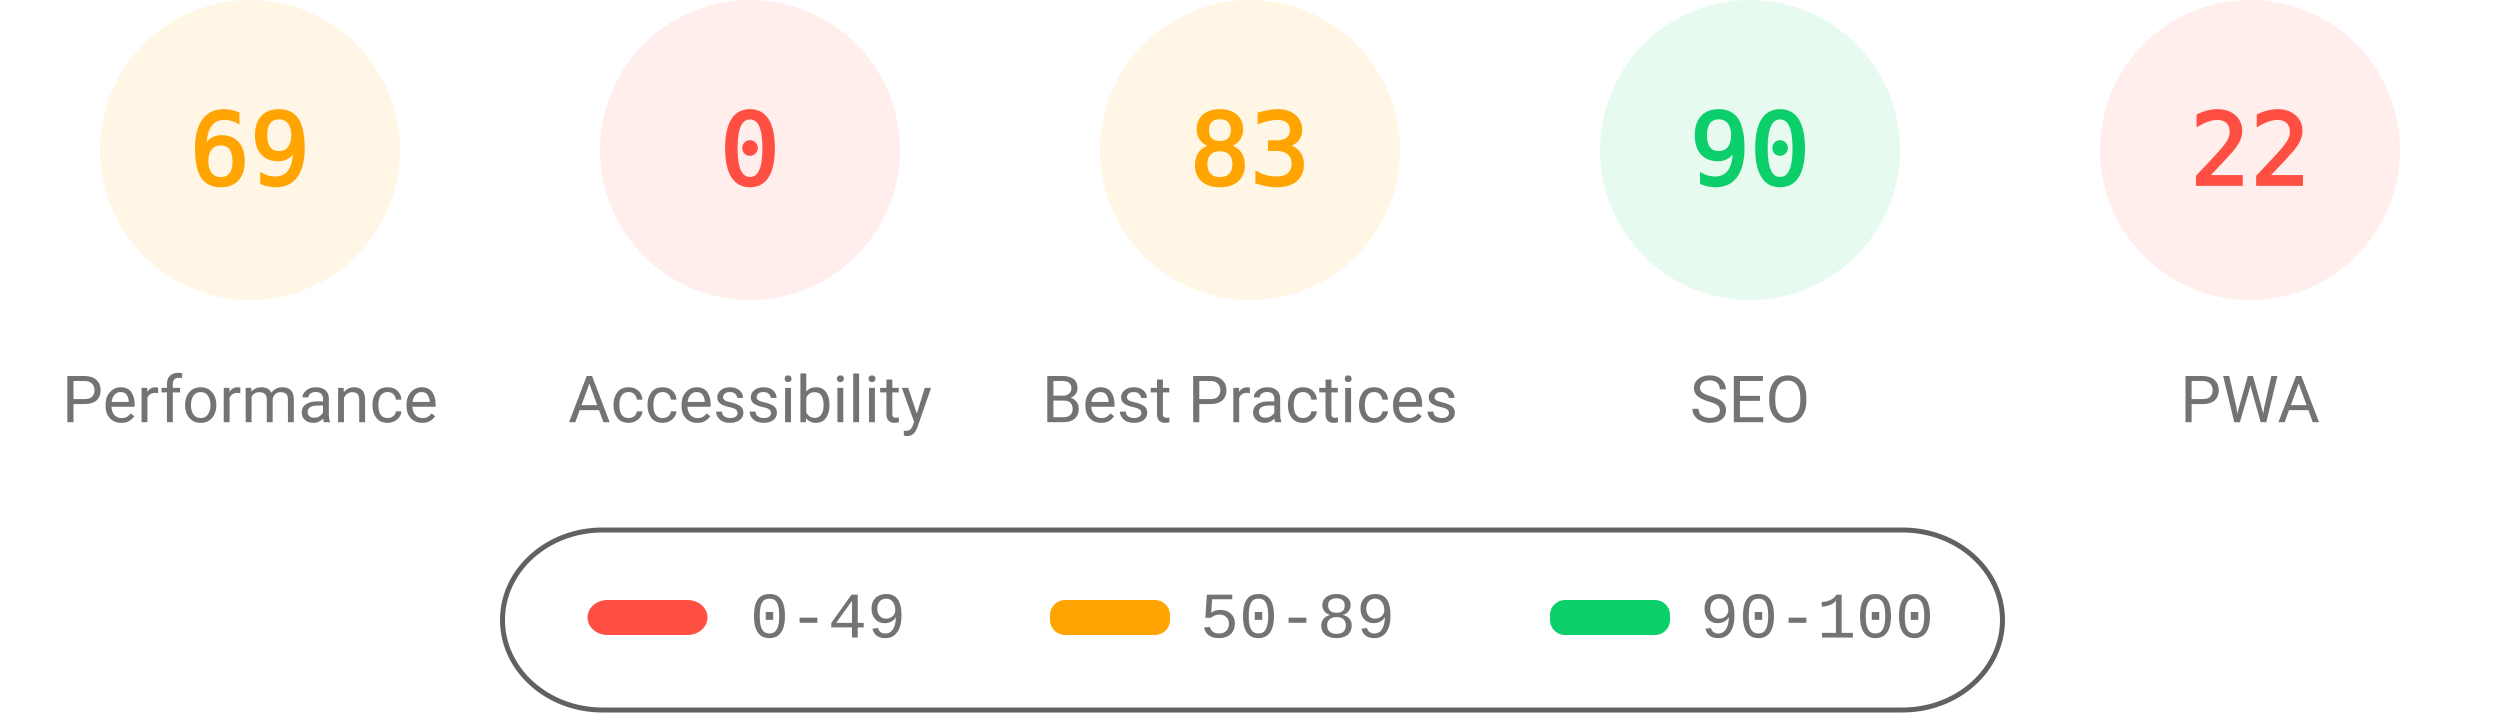
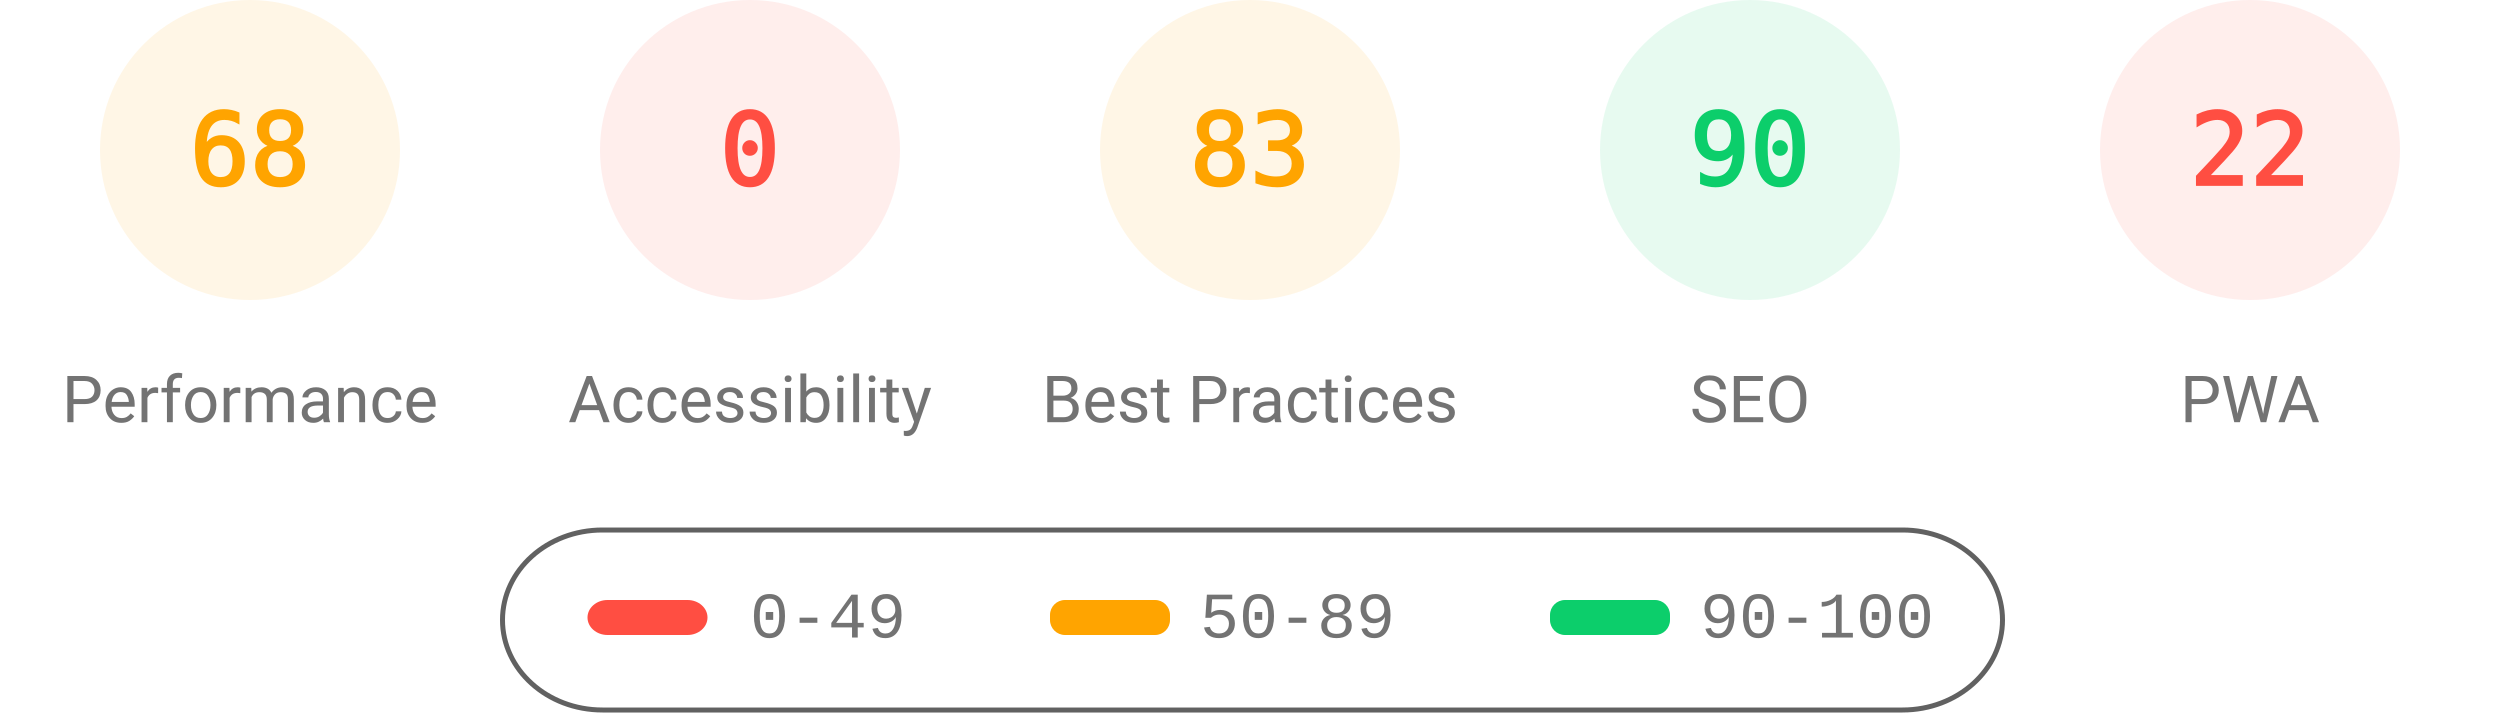
<svg xmlns="http://www.w3.org/2000/svg" fill="none" width="1000" height="285">
  <style>.gauge-base{opacity:.1}.gauge-arc{fill:none;animation-delay:250ms;stroke-linecap:round;transform:rotate(-90deg);transform-origin:100px 60px;animation:load-gauge 1s ease forwards}.guage-text{font-size:40px;font-family:monospace;text-align:center}.guage-red{color:#ff4e42;fill:#ff4e42;stroke:#ff4e42}.guage-orange{color:#ffa400;fill:#ffa400;stroke:#ffa400}.guage-green{color:#0cce6b;fill:#0cce6b;stroke:#0cce6b}.guage-undefined{color:#5c5c5c;fill:#5c5c5c;stroke:#5c5c5c}.guage-title{color:#737373;fill:#737373;stroke:none;font-size:26px;line-height:26px;font-family:Roboto,Halvetica,Arial,sans-serif}@keyframes load-gauge{from{stroke-dasharray:0 352.858}}</style>
  <svg class="guage-div guage-perf guage-orange" viewBox="0 0 200 200" width="200" height="200">
    <circle class="gauge-base" r="56" cx="100" cy="60" stroke-width="8" />
-     <circle class="gauge-arc guage-arc-1" r="56" cx="100" cy="60" stroke-width="8" style="stroke-dasharray:242.782,351.858" />
-     <text class="guage-text" x="100" y="60" alignment-baseline="central" dominant-baseline="central" text-anchor="middle">69</text>
+     <circle class="gauge-arc guage-arc-1" r="56" cx="100" cy="60" stroke-width="8" style="stroke-dasharray:239.263,351.858" />
+     <text class="guage-text" x="100" y="60" alignment-baseline="central" dominant-baseline="central" text-anchor="middle">68</text>
    <text class="guage-title" x="100" y="160" alignment-baseline="central" dominant-baseline="central" text-anchor="middle">Performance</text>
  </svg>
  <svg class="guage-div guage-acc guage-red" viewBox="0 0 200 200" width="200" height="200" x="200">
    <circle class="gauge-base" r="56" cx="100" cy="60" stroke-width="8" />
    <circle class="gauge-arc guage-arc-2" r="56" cx="100" cy="60" stroke-width="8" style="stroke-dasharray:0,351.858" />
    <text class="guage-text" x="100" y="60" alignment-baseline="central" dominant-baseline="central" text-anchor="middle">0</text>
    <text class="guage-title" x="100" y="160" alignment-baseline="central" dominant-baseline="central" text-anchor="middle">Accessibility</text>
  </svg>
  <svg class="guage-div guage-best guage-orange" viewBox="0 0 200 200" width="200" height="200" x="400">
    <circle class="gauge-base" r="56" cx="100" cy="60" stroke-width="8" />
    <circle class="gauge-arc guage-arc-3" r="56" cx="100" cy="60" stroke-width="8" style="stroke-dasharray:292.042,351.858" />
    <text class="guage-text" x="100" y="60" alignment-baseline="central" dominant-baseline="central" text-anchor="middle">83</text>
    <text class="guage-title" x="100" y="160" alignment-baseline="central" dominant-baseline="central" text-anchor="middle">Best Practices</text>
  </svg>
  <svg class="guage-div guage-seo guage-green" viewBox="0 0 200 200" width="200" height="200" x="600">
    <circle class="gauge-base" r="56" cx="100" cy="60" stroke-width="8" />
    <circle class="gauge-arc guage-arc-4" r="56" cx="100" cy="60" stroke-width="8" style="stroke-dasharray:316.672,351.858" />
    <text class="guage-text" x="100" y="60" alignment-baseline="central" dominant-baseline="central" text-anchor="middle">90</text>
    <text class="guage-title" x="100" y="160" alignment-baseline="central" dominant-baseline="central" text-anchor="middle">SEO</text>
  </svg>
  <svg class="guage-div guage-pwa guage-red" viewBox="0 0 200 200" width="200" height="200" x="800">
    <circle class="gauge-base" r="56" cx="100" cy="60" stroke-width="8" />
    <circle class="gauge-arc guage-arc-4" r="56" cx="100" cy="60" stroke-width="8" style="stroke-dasharray:77.409,351.858" />
    <text class="guage-text" x="100" y="60" alignment-baseline="central" dominant-baseline="central" text-anchor="middle">22</text>
    <text class="guage-title" x="100" y="160" alignment-baseline="central" dominant-baseline="central" text-anchor="middle">PWA</text>
  </svg>
  <svg width="604" height="76" x="200" y="210">
    <path fill="none" id="canvas_background" d="M-1-1h604v80H-1z" />
    <rect fill-opacity="0" stroke="#616161" stroke-width="2" rx="40" id="svg_2" height="72" width="600" y="2" x="1" fill="#000" />
    <rect stroke="#000" rx="8" id="svg_3" height="14" width="48" y="30" x="35" stroke-opacity="null" stroke-width="0" fill="#ff4e42" />
    <rect stroke="#000" rx="6" id="svg_4" height="14" width="48" y="30" x="220" stroke-opacity="null" stroke-width="0" fill="#ffa400" />
    <rect stroke="#000" rx="6" id="svg_5" height="14" width="48" y="30" x="420" stroke-opacity="null" stroke-width="0" fill="#0cce6b" />
    <text xml:space="preserve" text-anchor="start" font-family="'Courier New', Courier, monospace" font-size="26" id="svg_6" y="45" x="100" stroke-opacity="null" stroke-width="0" stroke="#000" fill="#737373">0-49</text>
    <text xml:space="preserve" text-anchor="start" font-family="'Courier New', Courier, monospace" font-size="26" id="svg_7" y="45" x="280" stroke-opacity="null" stroke-width="0" stroke="#000" fill="#737373">50-89</text>
    <text xml:space="preserve" text-anchor="start" font-family="'Courier New', Courier, monospace" font-size="26" id="svg_8" y="45" x="480" stroke-opacity="null" stroke-width="0" stroke="#000" fill="#737373">90-100</text>
  </svg>
</svg>
